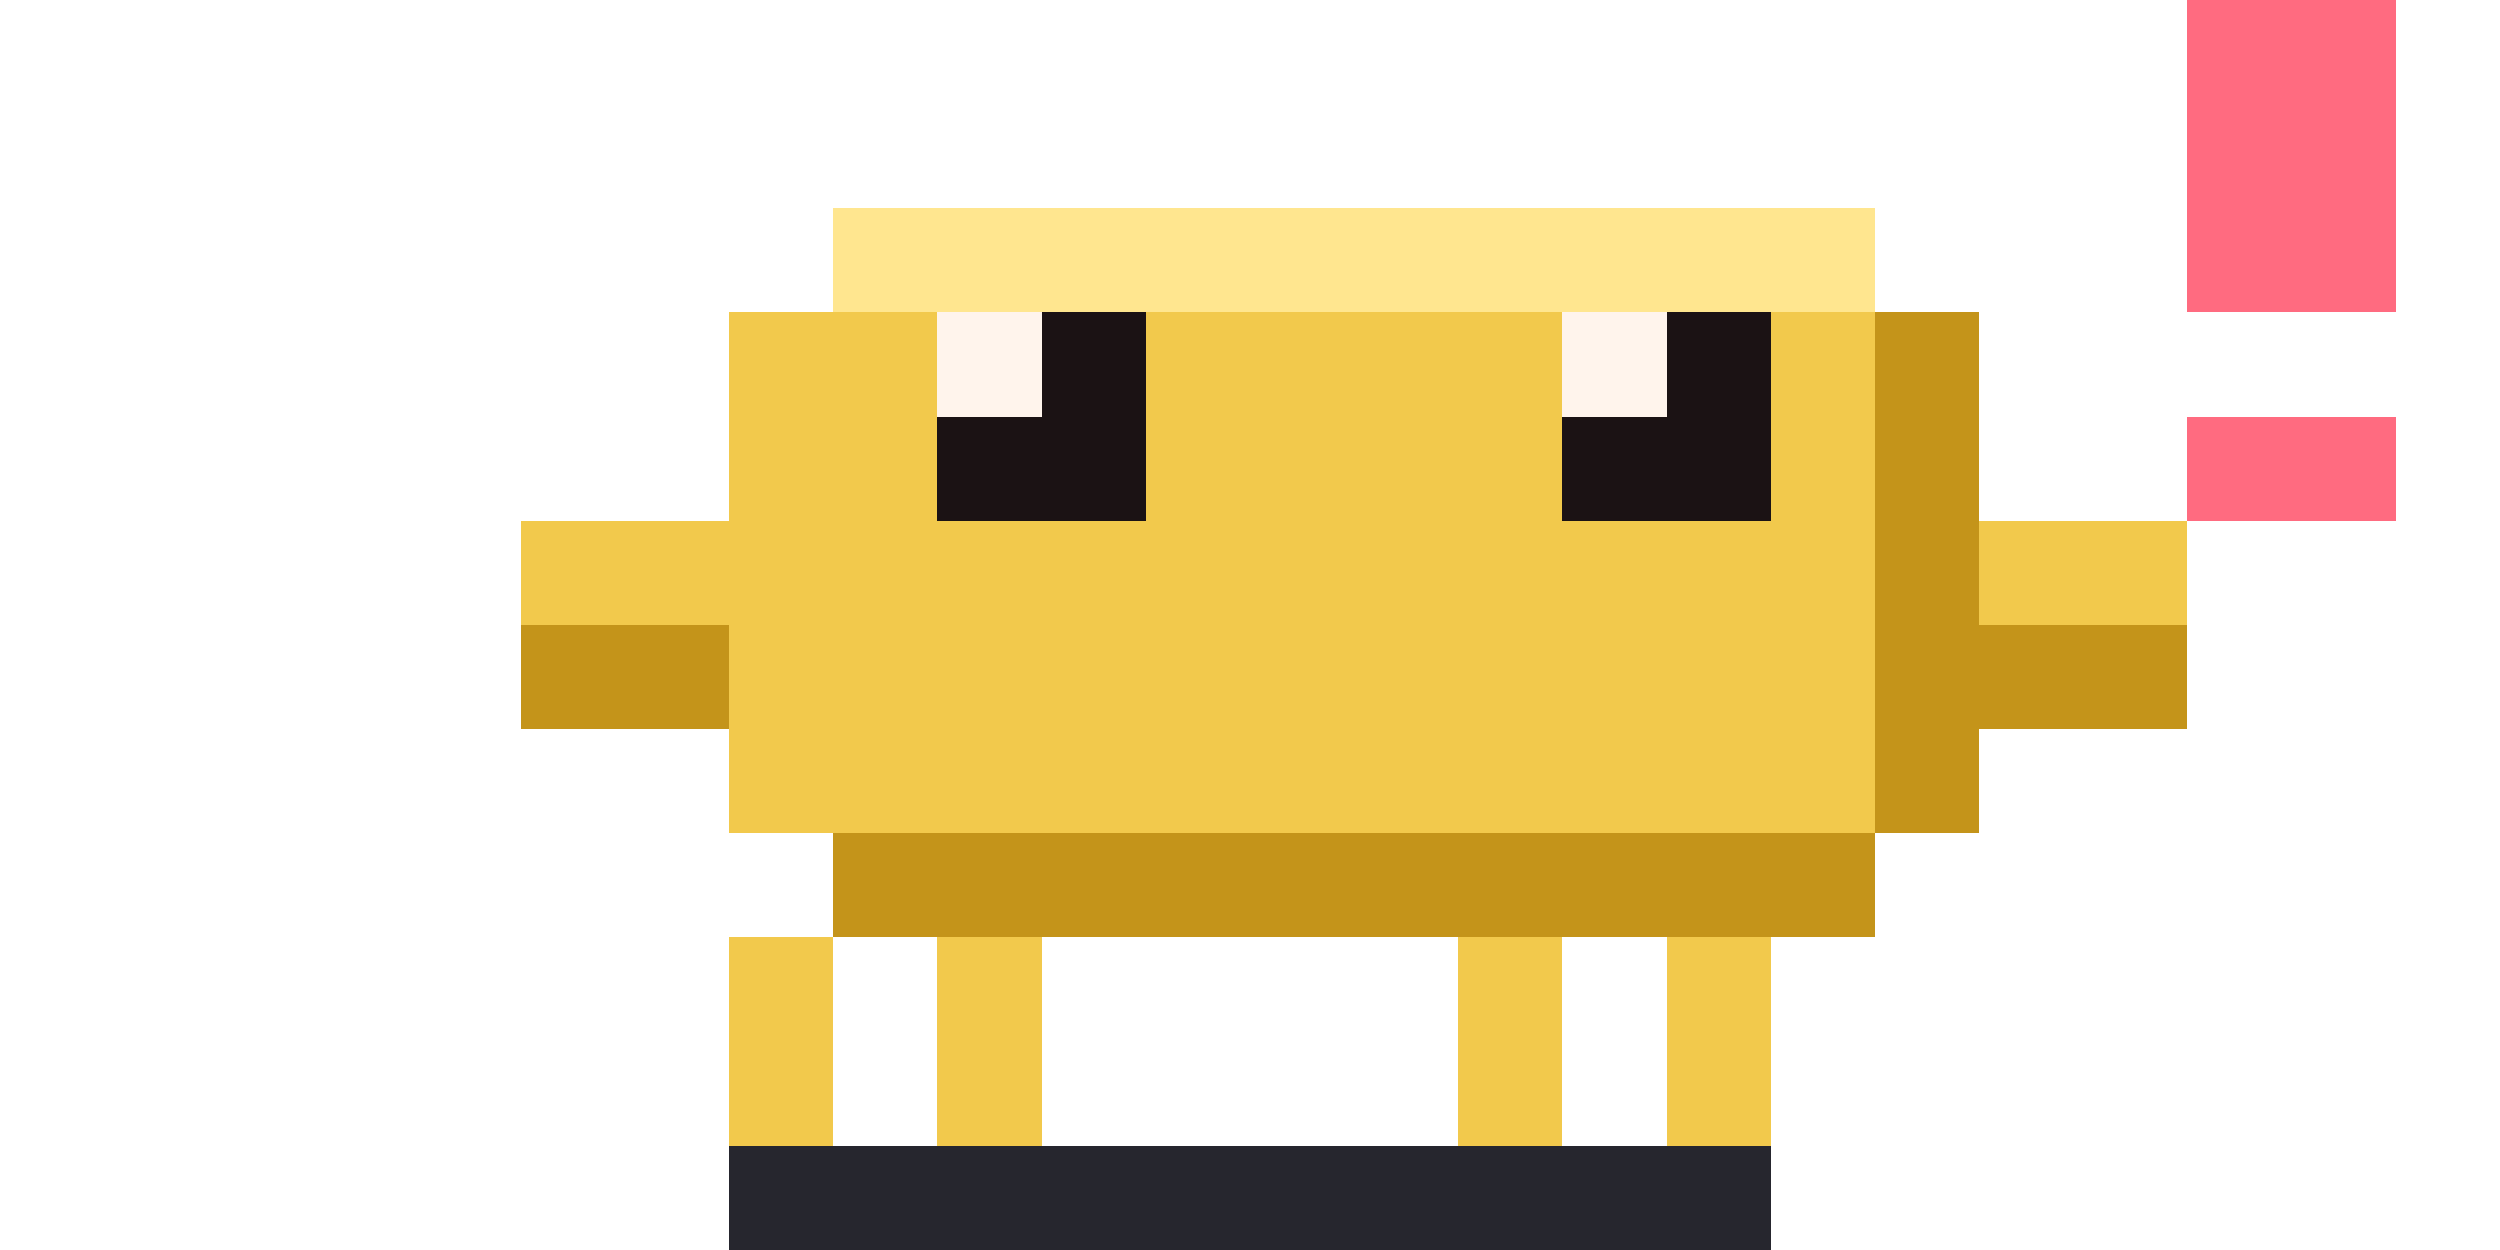
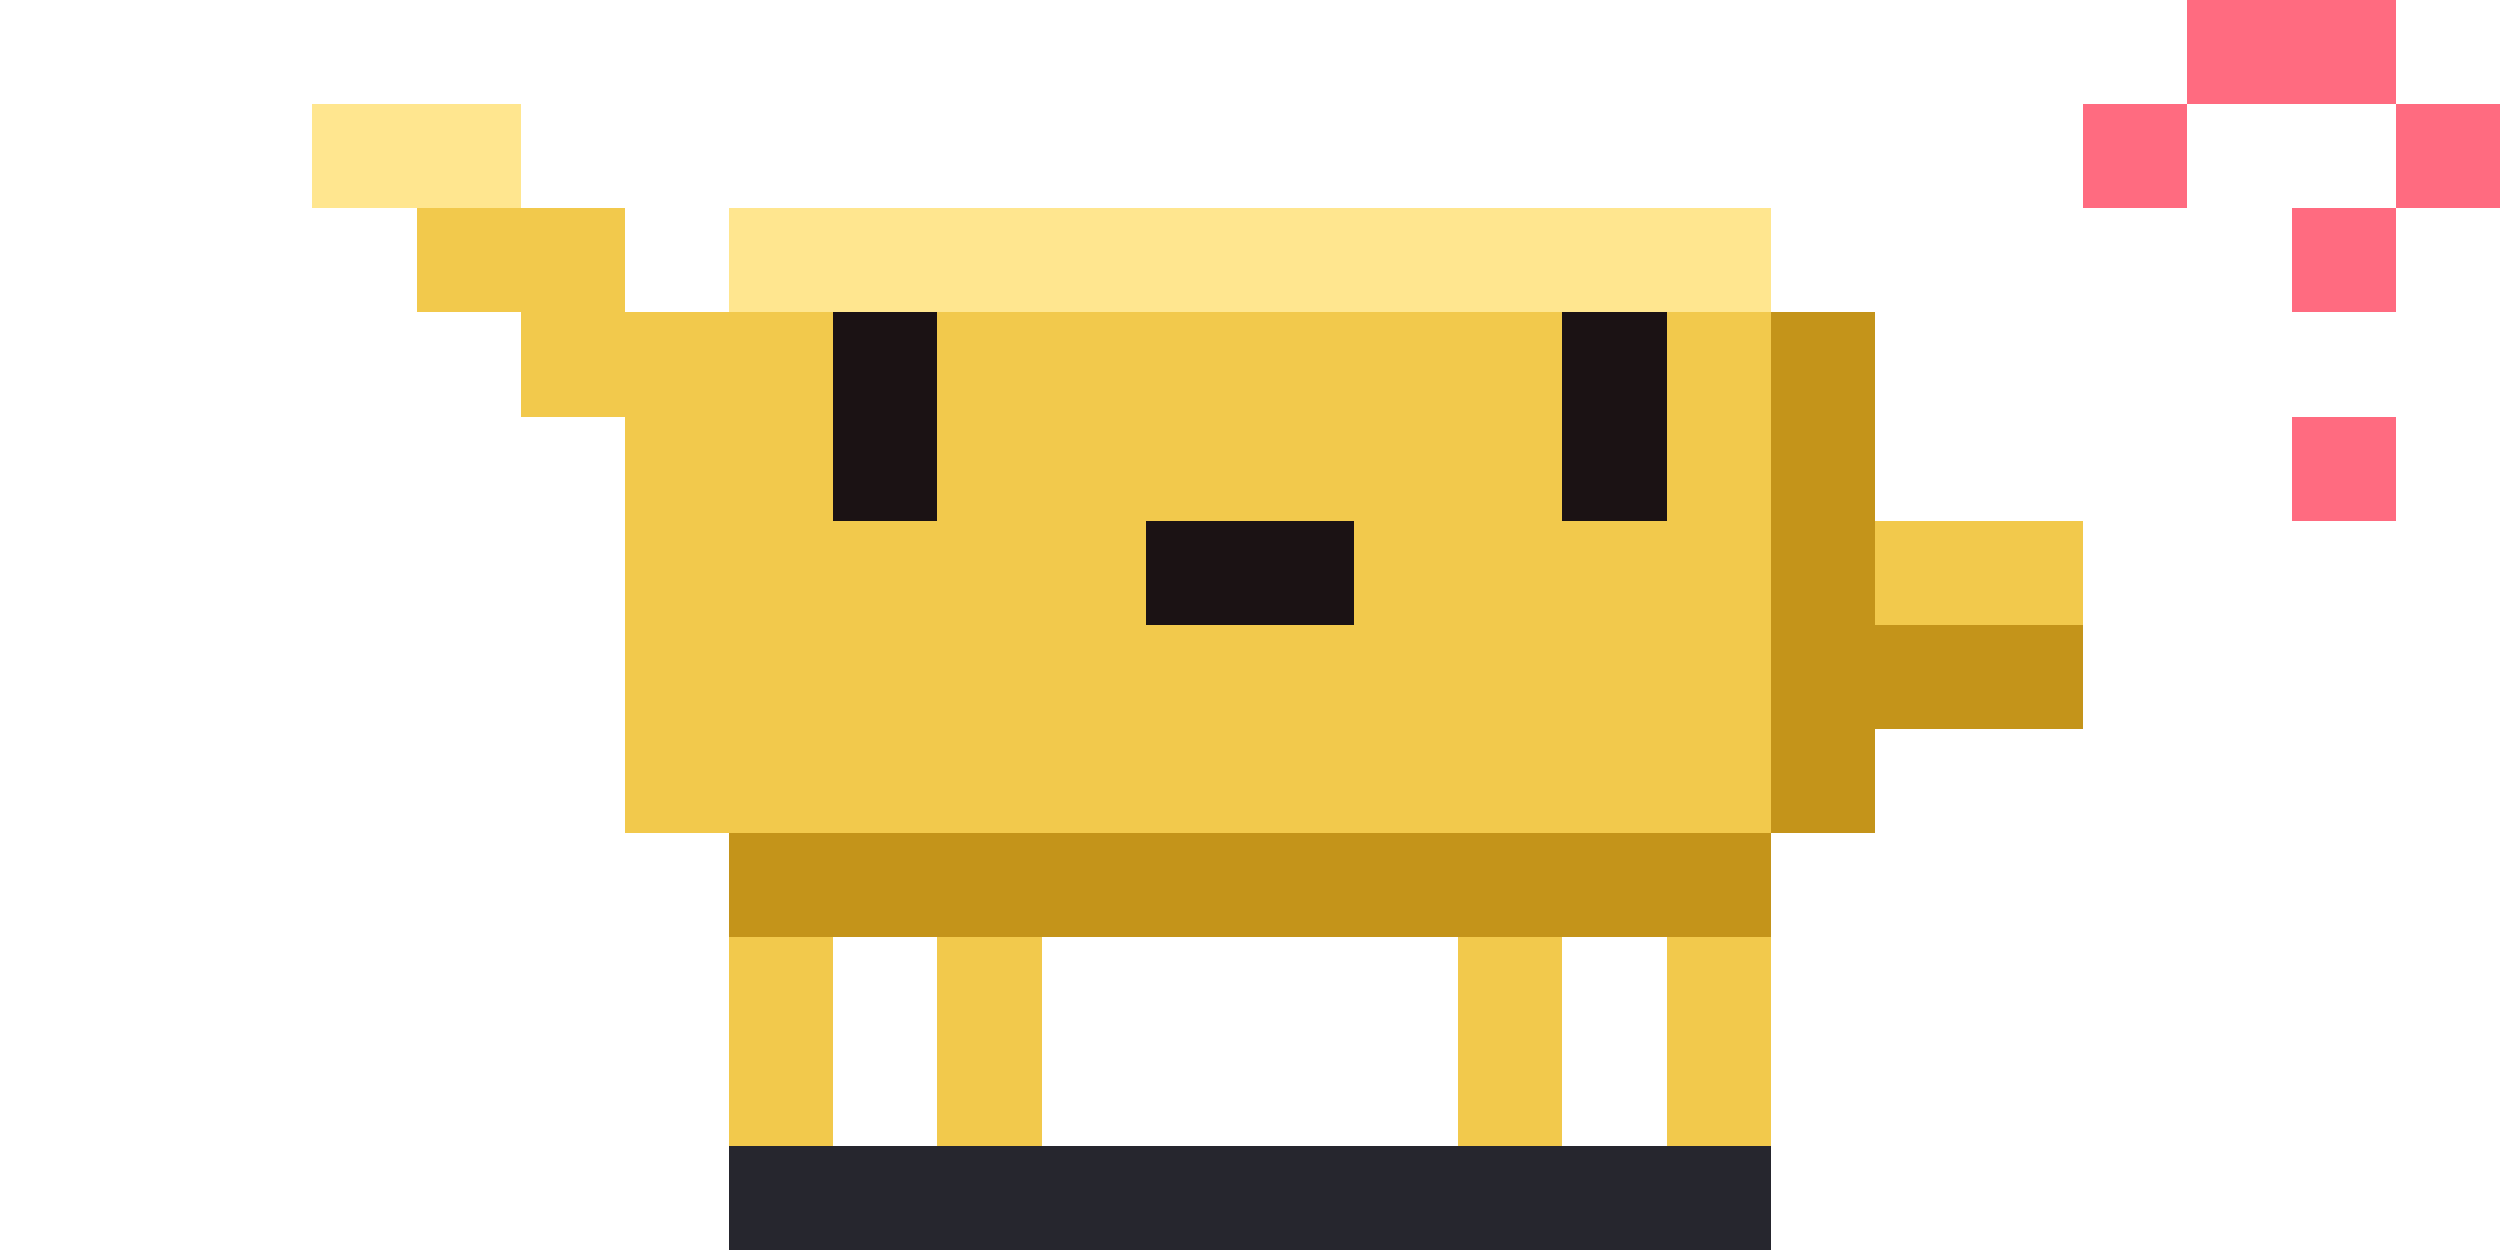
<svg xmlns="http://www.w3.org/2000/svg" viewBox="0 0 24 12" width="384" height="192" shape-rendering="crispEdges">
  <rect x="21" y="0" width="1" height="1" fill="#ff6b80" />
  <rect x="22" y="0" width="1" height="1" fill="#ff6b80" />
-   <rect x="21" y="1" width="1" height="1" fill="#ff6b80" />
-   <rect x="22" y="1" width="1" height="1" fill="#ff6b80" />
+   <rect x="3" y="1" width="1" height="1" fill="#ffe68f" />
+   <rect x="4" y="1" width="1" height="1" fill="#ffe68f" />
+   <rect x="20" y="1" width="1" height="1" fill="#ff6b80" />
+   <rect x="23" y="1" width="1" height="1" fill="#ff6b80" />
+   <rect x="4" y="2" width="1" height="1" fill="#f2c94c" />
+   <rect x="5" y="2" width="1" height="1" fill="#f2c94c" />
+   <rect x="7" y="2" width="1" height="1" fill="#ffe68f" />
  <rect x="8" y="2" width="1" height="1" fill="#ffe68f" />
  <rect x="9" y="2" width="1" height="1" fill="#ffe68f" />
  <rect x="10" y="2" width="1" height="1" fill="#ffe68f" />
  <rect x="11" y="2" width="1" height="1" fill="#ffe68f" />
  <rect x="12" y="2" width="1" height="1" fill="#ffe68f" />
  <rect x="13" y="2" width="1" height="1" fill="#ffe68f" />
  <rect x="14" y="2" width="1" height="1" fill="#ffe68f" />
  <rect x="15" y="2" width="1" height="1" fill="#ffe68f" />
  <rect x="16" y="2" width="1" height="1" fill="#ffe68f" />
-   <rect x="17" y="2" width="1" height="1" fill="#ffe68f" />
-   <rect x="21" y="2" width="1" height="1" fill="#ff6b80" />
  <rect x="22" y="2" width="1" height="1" fill="#ff6b80" />
+   <rect x="5" y="3" width="1" height="1" fill="#f2c94c" />
+   <rect x="6" y="3" width="1" height="1" fill="#f2c94c" />
  <rect x="7" y="3" width="1" height="1" fill="#f2c94c" />
-   <rect x="8" y="3" width="1" height="1" fill="#f2c94c" />
-   <rect x="9" y="3" width="1" height="1" fill="#fff4ec" />
-   <rect x="10" y="3" width="1" height="1" fill="#1b1214" />
+   <rect x="8" y="3" width="1" height="1" fill="#1b1214" />
+   <rect x="9" y="3" width="1" height="1" fill="#f2c94c" />
+   <rect x="10" y="3" width="1" height="1" fill="#f2c94c" />
  <rect x="11" y="3" width="1" height="1" fill="#f2c94c" />
  <rect x="12" y="3" width="1" height="1" fill="#f2c94c" />
  <rect x="13" y="3" width="1" height="1" fill="#f2c94c" />
  <rect x="14" y="3" width="1" height="1" fill="#f2c94c" />
-   <rect x="15" y="3" width="1" height="1" fill="#fff4ec" />
-   <rect x="16" y="3" width="1" height="1" fill="#1b1214" />
-   <rect x="17" y="3" width="1" height="1" fill="#f2c94c" />
-   <rect x="18" y="3" width="1" height="1" fill="#c4941a" />
+   <rect x="15" y="3" width="1" height="1" fill="#1b1214" />
+   <rect x="16" y="3" width="1" height="1" fill="#f2c94c" />
+   <rect x="17" y="3" width="1" height="1" fill="#c4941a" />
+   <rect x="6" y="4" width="1" height="1" fill="#f2c94c" />
  <rect x="7" y="4" width="1" height="1" fill="#f2c94c" />
-   <rect x="8" y="4" width="1" height="1" fill="#f2c94c" />
-   <rect x="9" y="4" width="1" height="1" fill="#1b1214" />
-   <rect x="10" y="4" width="1" height="1" fill="#1b1214" />
+   <rect x="8" y="4" width="1" height="1" fill="#1b1214" />
+   <rect x="9" y="4" width="1" height="1" fill="#f2c94c" />
+   <rect x="10" y="4" width="1" height="1" fill="#f2c94c" />
  <rect x="11" y="4" width="1" height="1" fill="#f2c94c" />
  <rect x="12" y="4" width="1" height="1" fill="#f2c94c" />
  <rect x="13" y="4" width="1" height="1" fill="#f2c94c" />
  <rect x="14" y="4" width="1" height="1" fill="#f2c94c" />
  <rect x="15" y="4" width="1" height="1" fill="#1b1214" />
-   <rect x="16" y="4" width="1" height="1" fill="#1b1214" />
-   <rect x="17" y="4" width="1" height="1" fill="#f2c94c" />
-   <rect x="18" y="4" width="1" height="1" fill="#c4941a" />
-   <rect x="21" y="4" width="1" height="1" fill="#ff6b80" />
+   <rect x="16" y="4" width="1" height="1" fill="#f2c94c" />
+   <rect x="17" y="4" width="1" height="1" fill="#c4941a" />
  <rect x="22" y="4" width="1" height="1" fill="#ff6b80" />
-   <rect x="5" y="5" width="1" height="1" fill="#f2c94c" />
  <rect x="6" y="5" width="1" height="1" fill="#f2c94c" />
  <rect x="7" y="5" width="1" height="1" fill="#f2c94c" />
  <rect x="8" y="5" width="1" height="1" fill="#f2c94c" />
  <rect x="9" y="5" width="1" height="1" fill="#f2c94c" />
  <rect x="10" y="5" width="1" height="1" fill="#f2c94c" />
-   <rect x="11" y="5" width="1" height="1" fill="#f2c94c" />
-   <rect x="12" y="5" width="1" height="1" fill="#f2c94c" />
+   <rect x="11" y="5" width="1" height="1" fill="#1b1214" />
+   <rect x="12" y="5" width="1" height="1" fill="#1b1214" />
  <rect x="13" y="5" width="1" height="1" fill="#f2c94c" />
  <rect x="14" y="5" width="1" height="1" fill="#f2c94c" />
  <rect x="15" y="5" width="1" height="1" fill="#f2c94c" />
  <rect x="16" y="5" width="1" height="1" fill="#f2c94c" />
-   <rect x="17" y="5" width="1" height="1" fill="#f2c94c" />
-   <rect x="18" y="5" width="1" height="1" fill="#c4941a" />
+   <rect x="17" y="5" width="1" height="1" fill="#c4941a" />
+   <rect x="18" y="5" width="1" height="1" fill="#f2c94c" />
  <rect x="19" y="5" width="1" height="1" fill="#f2c94c" />
-   <rect x="20" y="5" width="1" height="1" fill="#f2c94c" />
-   <rect x="5" y="6" width="1" height="1" fill="#c4941a" />
-   <rect x="6" y="6" width="1" height="1" fill="#c4941a" />
+   <rect x="6" y="6" width="1" height="1" fill="#f2c94c" />
  <rect x="7" y="6" width="1" height="1" fill="#f2c94c" />
  <rect x="8" y="6" width="1" height="1" fill="#f2c94c" />
  <rect x="9" y="6" width="1" height="1" fill="#f2c94c" />
  <rect x="10" y="6" width="1" height="1" fill="#f2c94c" />
  <rect x="11" y="6" width="1" height="1" fill="#f2c94c" />
  <rect x="12" y="6" width="1" height="1" fill="#f2c94c" />
  <rect x="13" y="6" width="1" height="1" fill="#f2c94c" />
  <rect x="14" y="6" width="1" height="1" fill="#f2c94c" />
  <rect x="15" y="6" width="1" height="1" fill="#f2c94c" />
  <rect x="16" y="6" width="1" height="1" fill="#f2c94c" />
-   <rect x="17" y="6" width="1" height="1" fill="#f2c94c" />
+   <rect x="17" y="6" width="1" height="1" fill="#c4941a" />
  <rect x="18" y="6" width="1" height="1" fill="#c4941a" />
  <rect x="19" y="6" width="1" height="1" fill="#c4941a" />
-   <rect x="20" y="6" width="1" height="1" fill="#c4941a" />
+   <rect x="6" y="7" width="1" height="1" fill="#f2c94c" />
  <rect x="7" y="7" width="1" height="1" fill="#f2c94c" />
  <rect x="8" y="7" width="1" height="1" fill="#f2c94c" />
  <rect x="9" y="7" width="1" height="1" fill="#f2c94c" />
  <rect x="10" y="7" width="1" height="1" fill="#f2c94c" />
  <rect x="11" y="7" width="1" height="1" fill="#f2c94c" />
  <rect x="12" y="7" width="1" height="1" fill="#f2c94c" />
  <rect x="13" y="7" width="1" height="1" fill="#f2c94c" />
  <rect x="14" y="7" width="1" height="1" fill="#f2c94c" />
  <rect x="15" y="7" width="1" height="1" fill="#f2c94c" />
  <rect x="16" y="7" width="1" height="1" fill="#f2c94c" />
-   <rect x="17" y="7" width="1" height="1" fill="#f2c94c" />
-   <rect x="18" y="7" width="1" height="1" fill="#c4941a" />
+   <rect x="17" y="7" width="1" height="1" fill="#c4941a" />
+   <rect x="7" y="8" width="1" height="1" fill="#c4941a" />
  <rect x="8" y="8" width="1" height="1" fill="#c4941a" />
  <rect x="9" y="8" width="1" height="1" fill="#c4941a" />
  <rect x="10" y="8" width="1" height="1" fill="#c4941a" />
  <rect x="11" y="8" width="1" height="1" fill="#c4941a" />
  <rect x="12" y="8" width="1" height="1" fill="#c4941a" />
  <rect x="13" y="8" width="1" height="1" fill="#c4941a" />
  <rect x="14" y="8" width="1" height="1" fill="#c4941a" />
  <rect x="15" y="8" width="1" height="1" fill="#c4941a" />
  <rect x="16" y="8" width="1" height="1" fill="#c4941a" />
-   <rect x="17" y="8" width="1" height="1" fill="#c4941a" />
  <rect x="7" y="9" width="1" height="1" fill="#f2c94c" />
  <rect x="9" y="9" width="1" height="1" fill="#f2c94c" />
  <rect x="14" y="9" width="1" height="1" fill="#f2c94c" />
  <rect x="16" y="9" width="1" height="1" fill="#f2c94c" />
  <rect x="7" y="10" width="1" height="1" fill="#f2c94c" />
  <rect x="9" y="10" width="1" height="1" fill="#f2c94c" />
  <rect x="14" y="10" width="1" height="1" fill="#f2c94c" />
  <rect x="16" y="10" width="1" height="1" fill="#f2c94c" />
  <rect x="7" y="11" width="1" height="1" fill="#26262e" />
  <rect x="8" y="11" width="1" height="1" fill="#26262e" />
  <rect x="9" y="11" width="1" height="1" fill="#26262e" />
  <rect x="10" y="11" width="1" height="1" fill="#26262e" />
  <rect x="11" y="11" width="1" height="1" fill="#26262e" />
  <rect x="12" y="11" width="1" height="1" fill="#26262e" />
  <rect x="13" y="11" width="1" height="1" fill="#26262e" />
  <rect x="14" y="11" width="1" height="1" fill="#26262e" />
  <rect x="15" y="11" width="1" height="1" fill="#26262e" />
  <rect x="16" y="11" width="1" height="1" fill="#26262e" />
</svg>
